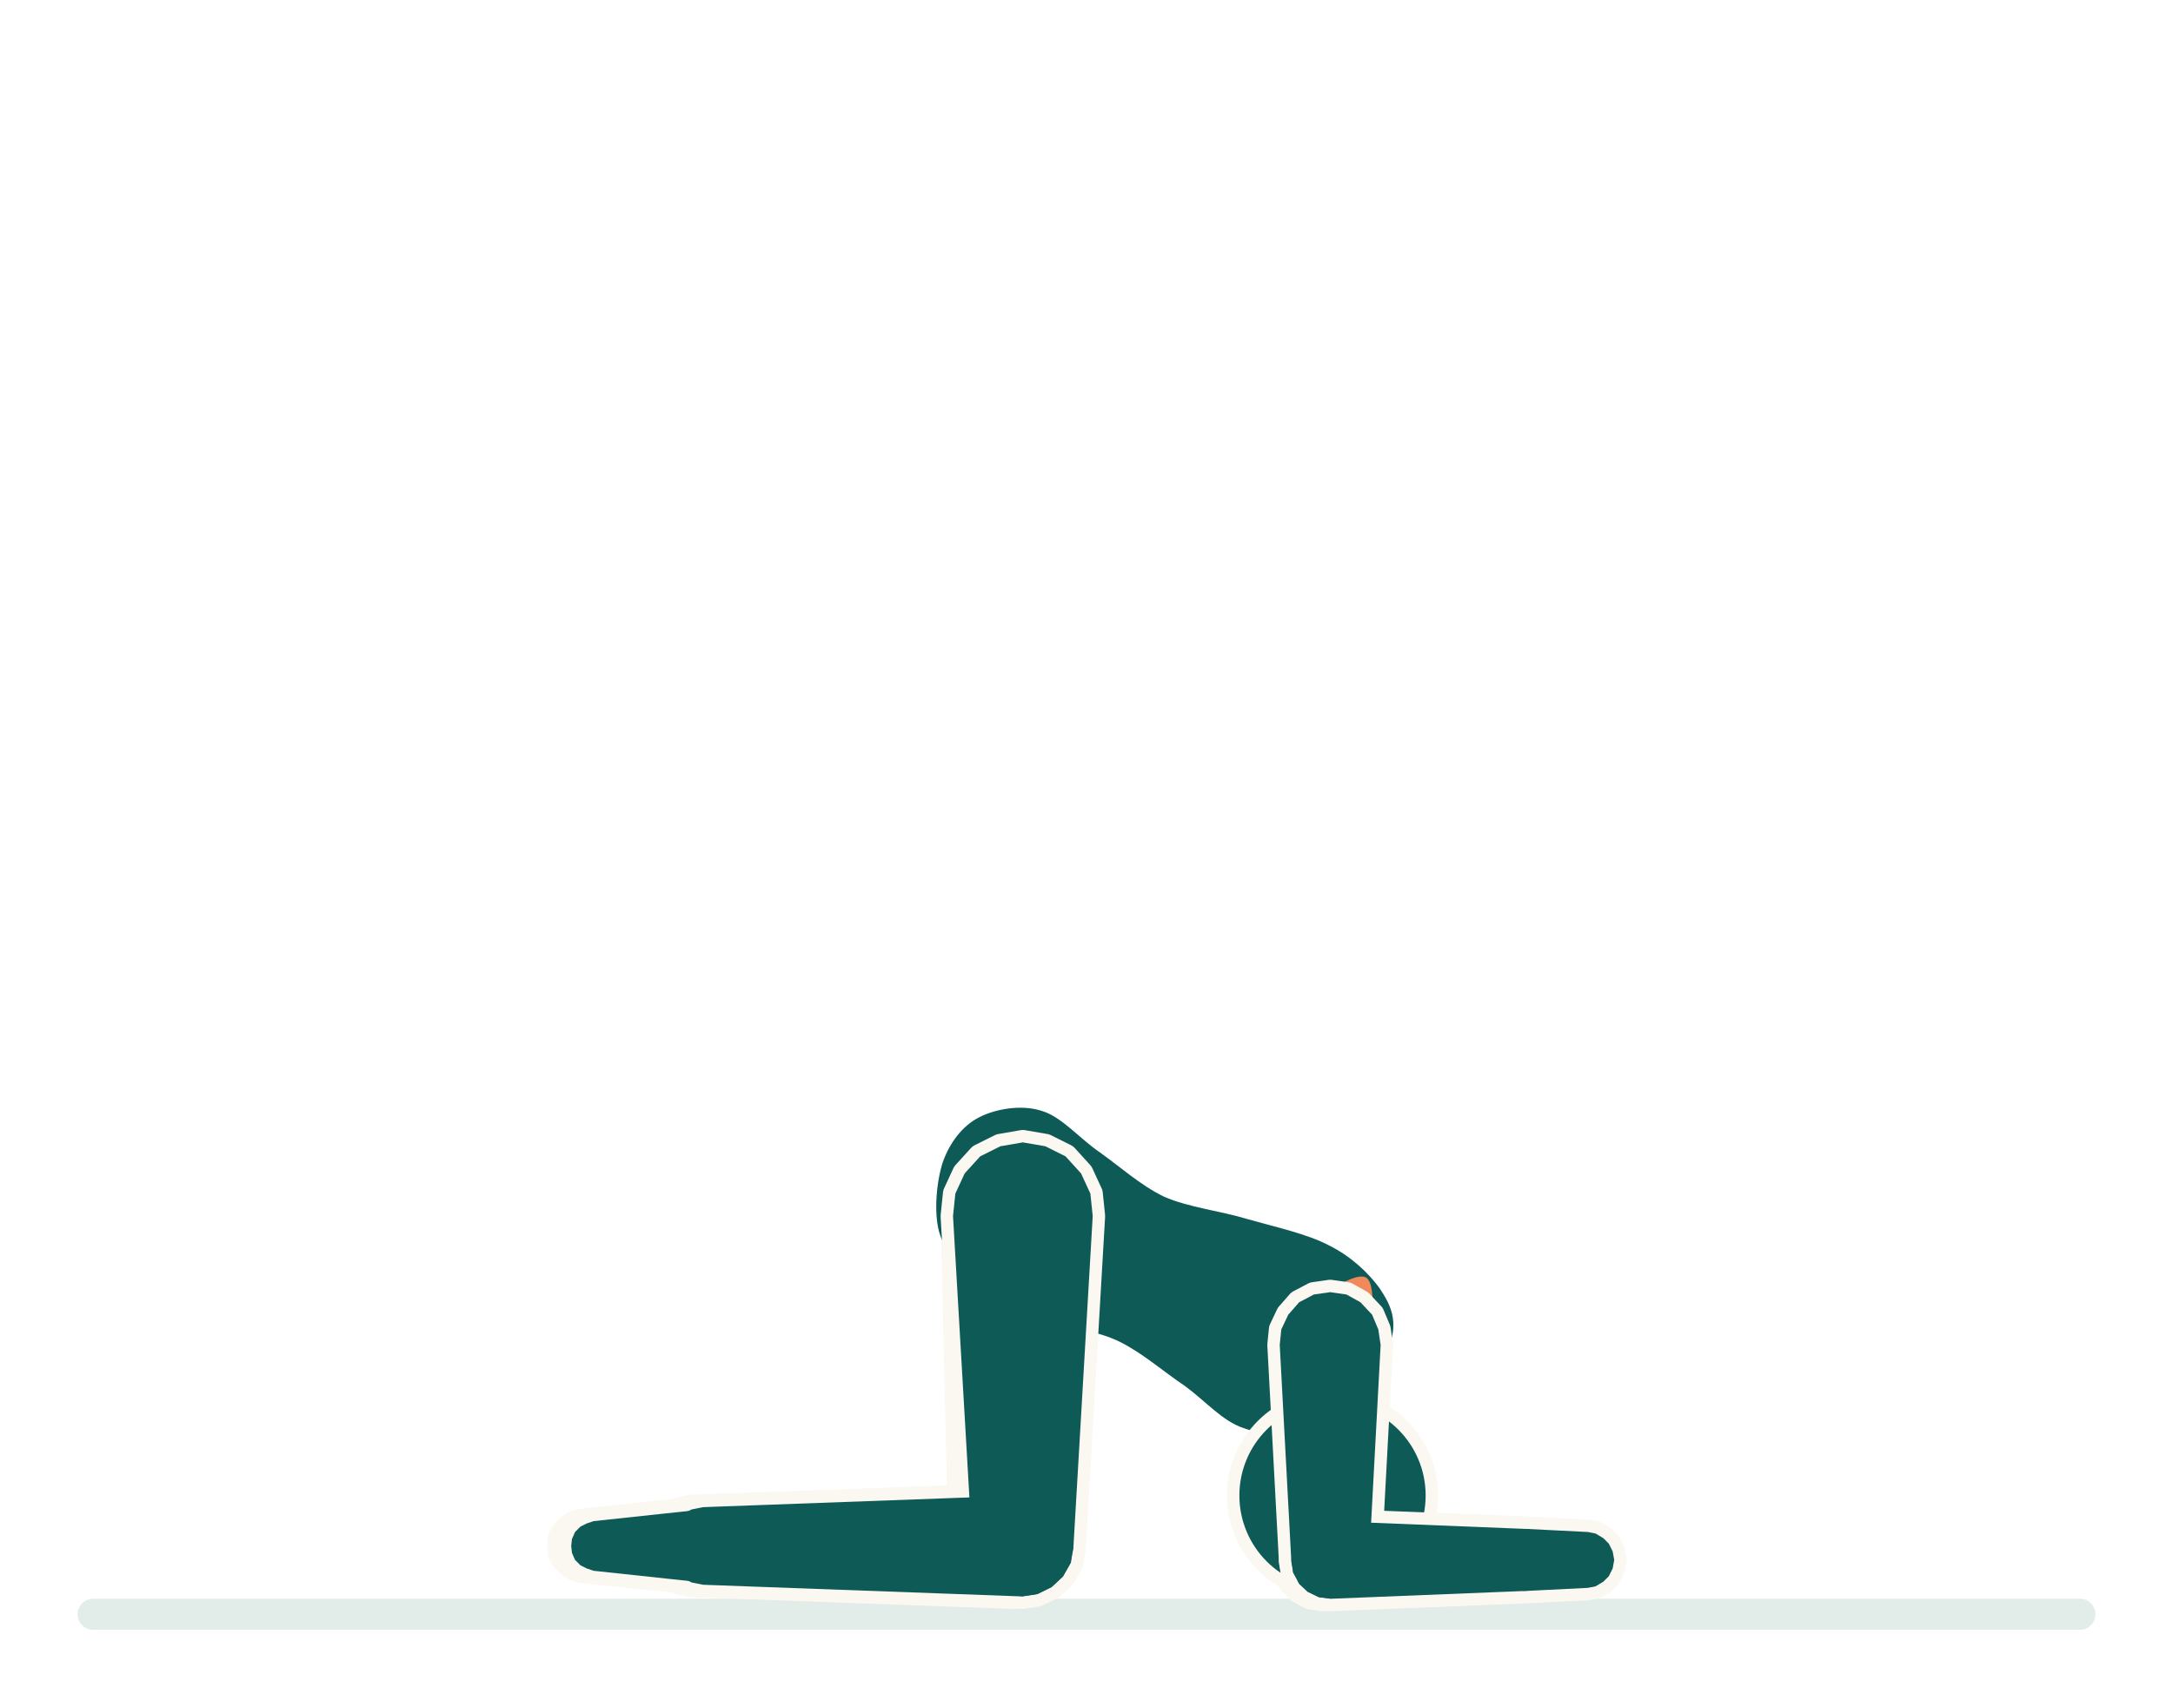
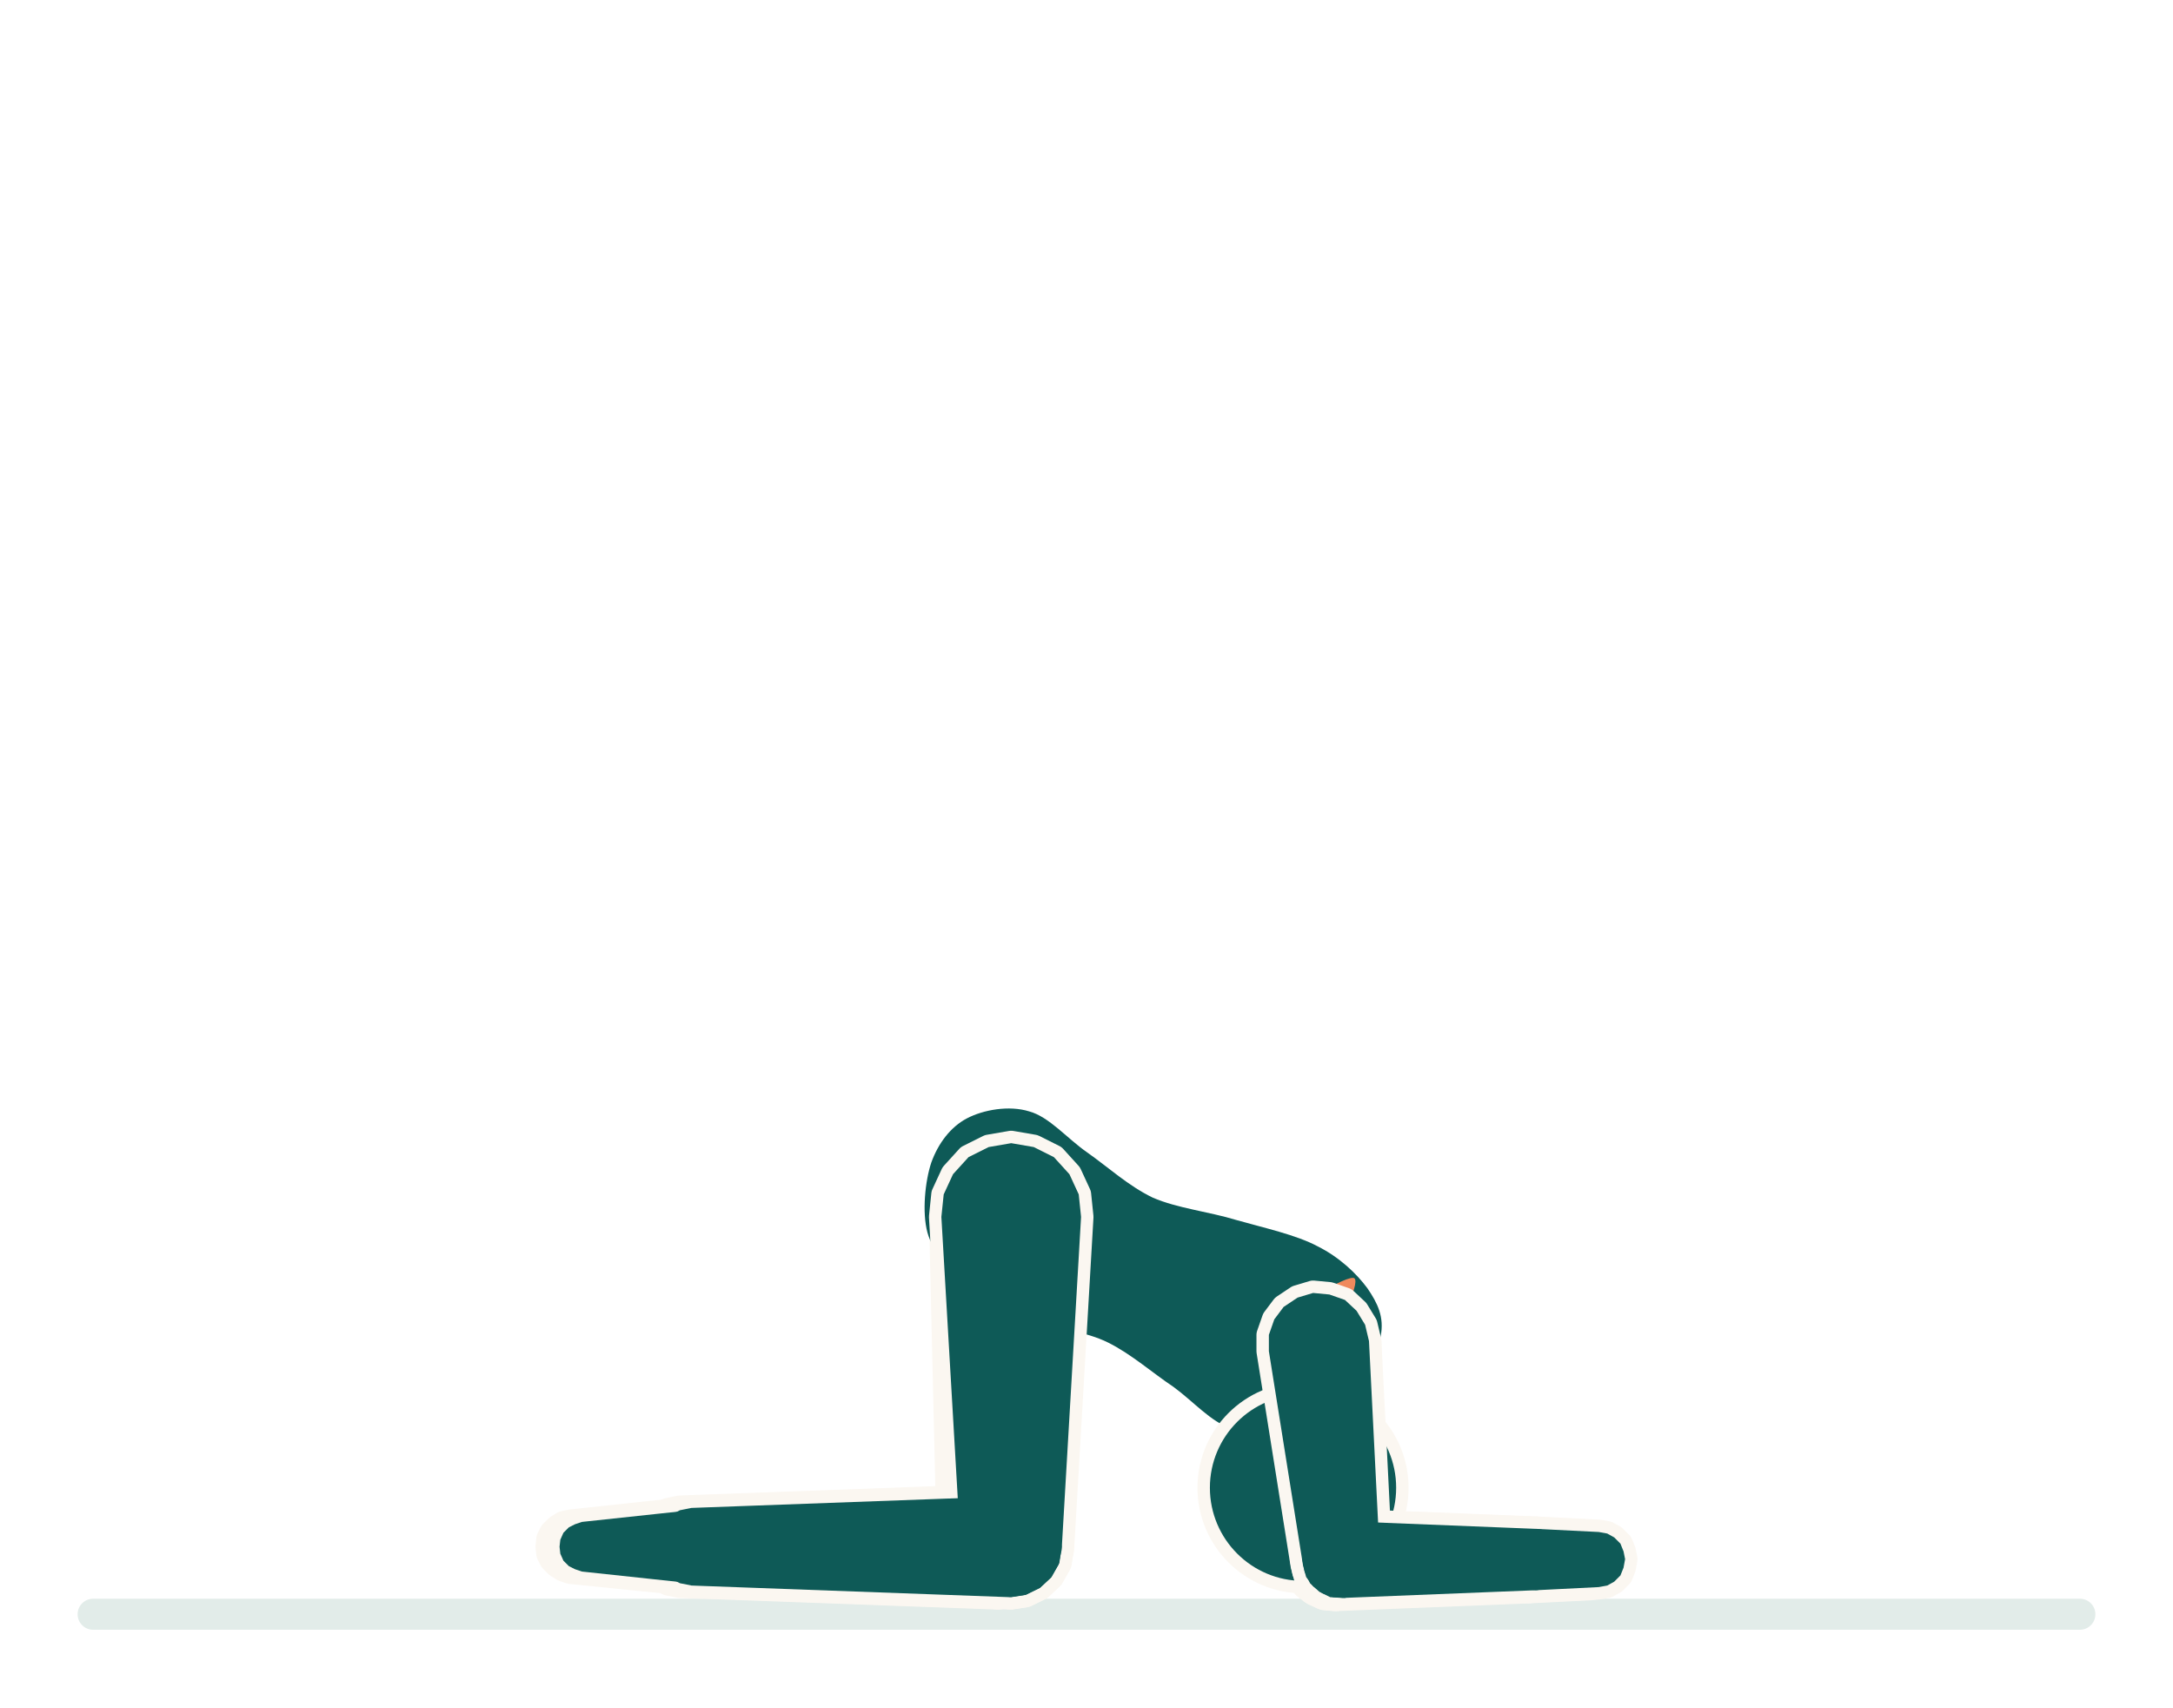
- <svg xmlns="http://www.w3.org/2000/svg" viewBox="-131.8 -156.2 280 220" width="280" height="220">
+ <svg xmlns="http://www.w3.org/2000/svg" viewBox="-130.3 -156.3 280 220" width="280" height="220">
  <defs>
    <clipPath id="ej-087-torso">
      <path d="M42.8 24.7C41 26.7 39.3 27.6 36.9 28.2C34.5 28.7 31.1 28.8 28.4 27.8C25.7 26.9 23.5 24.3 20.9 22.4C18.2 20.6 15.5 18.2 12.5 16.7C9.5 15.2 5.9 15 2.9 13.7C-0.2 12.4 -3.7 10.8 -5.9 8.9C-8.2 7 -10.1 5 -10.8 2.5C-11.5 -0.1 -11.1 -4.1 -10.3 -6.5C-9.4 -9 -7.8 -11.1 -5.7 -12.2C-3.6 -13.3 -0.3 -13.9 2.3 -13.1C4.9 -12.4 7.2 -9.6 9.8 -7.8C12.5 -5.9 15.1 -3.5 18.2 -2C21.4 -0.6 25.4 -0.2 29 0.9C32.5 1.9 36.7 2.8 39.5 4.3C42.3 5.7 44.5 7.8 45.9 9.7C47.2 11.6 48.1 13.4 47.6 15.9C47.1 18.4 44.5 22.6 42.8 24.7Z" />
    </clipPath>
    <clipPath id="ej-087-cuello">
-       <path d="M35 14.8C36.2 12 42.5 7.5 44.2 8.4C45.9 9.4 44.5 16.5 45.2 20.7C45.9 25 49.4 31.2 48.5 33.8C47.6 36.5 42.1 37.3 39.9 36.5C37.6 35.6 35.4 30.4 35 28.9C34.5 27.4 36.8 28.2 37.1 27.6C37.4 27 37.3 27.6 37 25.5C36.6 23.4 33.8 17.7 35 14.8Z" />
+       <path d="M35 14.8C36.2 12 43.4 7.9 44.2 8.4C45.1 9 41.8 15.3 40 18.4C38.3 21.6 34.2 24.4 33.8 27.3C33.3 30.1 35.5 34.3 37.6 35.4C39.7 36.6 46 35.1 46.5 34C47 33 42.2 30.6 40.7 29.2C39.1 27.8 37.9 27.9 37 25.5C36 23.1 33.8 17.7 35 14.8Z" />
    </clipPath>
  </defs>
-   <line x1="-119.8" y1="51.8" x2="136.2" y2="51.8" stroke="#E2ECE9" stroke-width="4" stroke-linecap="round" />
+   <line x1="-118.3" y1="51.7" x2="137.7" y2="51.7" stroke="#E2ECE9" stroke-width="4" stroke-linecap="round" />
  <g>
-     <path d="M43.6 45.2L43.2 46.7L42.4 48L41.3 49L39.9 49.6L38.4 49.8L36.9 49.5L35.6 48.8L34.6 47.7L33.9 46.4L33.6 44.9L33.1 16.9L33.4 14.8L34.3 13L35.8 11.5L37.7 10.6L39.8 10.3L41.9 10.7L43.7 11.8L45.1 13.3L45.9 15.3L46.1 17.4Z" fill="#FBF7F1" stroke="#FBF7F1" stroke-width="3.2" stroke-linejoin="round" />
-     <path d="M63.8 40.8L65 41L66 41.6L66.9 42.5L67.4 43.6L67.6 44.8L67.4 46L66.9 47.1L66 48L65 48.5L63.8 48.8L38.8 49.8L37.2 49.6L35.8 48.9L34.6 47.8L33.9 46.4L33.6 44.8L33.9 43.2L34.6 41.8L35.8 40.7L37.2 40L38.8 39.8Z" fill="#FBF7F1" stroke="#FBF7F1" stroke-width="3.2" stroke-linejoin="round" />
-     <path d="M71.8 41.2L72.9 41.4L73.8 41.9L74.6 42.7L75 43.7L75.2 44.8L75 45.9L74.6 46.8L73.8 47.6L72.9 48.2L71.8 48.4L63.8 48.8L62.5 48.6L61.4 48.1L60.4 47.2L59.8 46.1L59.6 44.8L59.8 43.5L60.4 42.4L61.4 41.5L62.5 40.9L63.8 40.8Z" fill="#FBF7F1" stroke="#FBF7F1" stroke-width="3.2" stroke-linejoin="round" />
-     <path d="M43.6 45.2L43.2 46.7L42.4 48L41.3 49L39.9 49.6L38.4 49.8L36.9 49.5L35.6 48.8L34.6 47.7L33.9 46.4L33.6 44.9L33.1 16.9L33.4 14.8L34.3 13L35.8 11.5L37.7 10.6L39.8 10.3L41.9 10.7L43.7 11.8L45.1 13.3L45.9 15.3L46.1 17.4Z" fill="#5F9E98" />
-     <path d="M63.8 40.8L65 41L66 41.6L66.9 42.5L67.4 43.6L67.6 44.8L67.4 46L66.9 47.1L66 48L65 48.5L63.8 48.8L38.8 49.8L37.2 49.6L35.8 48.9L34.6 47.8L33.9 46.4L33.6 44.8L33.9 43.2L34.6 41.8L35.8 40.7L37.2 40L38.8 39.8Z" fill="#5F9E98" />
-     <path d="M71.8 41.2L72.9 41.4L73.8 41.9L74.6 42.7L75 43.7L75.2 44.8L75 45.9L74.6 46.8L73.8 47.6L72.9 48.2L71.8 48.4L63.8 48.8L62.5 48.6L61.4 48.1L60.4 47.2L59.8 46.1L59.6 44.8L59.8 43.5L60.4 42.4L61.4 41.5L62.5 40.9L63.8 40.8Z" fill="#5F9E98" />
+     <path d="M46.5 44.7L46.3 46.1L45.7 47.5L44.7 48.6L43.4 49.4L41.9 49.7L40.4 49.6L39 49L37.8 48.1L37 46.8L36.6 45.3L33.1 17.6L33.2 15.5L34 13.5L35.3 11.9L37.1 10.8L39.1 10.3L41.2 10.5L43.1 11.4L44.7 12.8L45.7 14.6L46.1 16.7Z" fill="#FBF7F1" stroke="#FBF7F1" stroke-width="3.2" stroke-linejoin="round" />
+     <path d="M66.7 40.7L67.9 41L69 41.6L69.8 42.4L70.3 43.5L70.5 44.7L70.3 45.9L69.8 47L69 47.9L67.9 48.5L66.7 48.7L41.7 49.7L40.1 49.5L38.7 48.8L37.5 47.7L36.8 46.3L36.5 44.7L36.8 43.2L37.5 41.7L38.7 40.6L40.1 39.9L41.7 39.7Z" fill="#FBF7F1" stroke="#FBF7F1" stroke-width="3.2" stroke-linejoin="round" />
+     <path d="M74.7 41.1L75.8 41.4L76.7 41.9L77.5 42.7L78 43.7L78.1 44.7L78 45.8L77.5 46.8L76.7 47.6L75.8 48.1L74.7 48.3L66.7 48.7L65.5 48.6L64.3 48L63.3 47.1L62.7 46L62.5 44.7L62.7 43.5L63.3 42.3L64.3 41.4L65.5 40.9L66.7 40.7Z" fill="#FBF7F1" stroke="#FBF7F1" stroke-width="3.2" stroke-linejoin="round" />
+     <path d="M46.5 44.7L46.3 46.1L45.7 47.5L44.7 48.6L43.4 49.4L41.9 49.7L40.4 49.6L39 49L37.8 48.1L37 46.8L36.6 45.3L33.1 17.6L33.2 15.5L34 13.5L35.3 11.9L37.1 10.8L39.1 10.3L41.2 10.5L43.1 11.4L44.7 12.8L45.7 14.6L46.1 16.7Z" fill="#5F9E98" />
+     <path d="M66.7 40.7L67.9 41L69 41.6L69.8 42.4L70.3 43.5L70.5 44.7L70.3 45.9L69.8 47L69 47.9L67.9 48.5L66.7 48.7L41.7 49.7L40.1 49.5L38.7 48.8L37.5 47.7L36.8 46.3L36.5 44.7L36.8 43.2L37.5 41.7L38.7 40.6L40.1 39.9L41.7 39.7Z" fill="#5F9E98" />
+     <path d="M74.7 41.1L75.8 41.4L76.7 41.9L77.5 42.7L78 43.7L78.1 44.7L78 45.8L77.5 46.8L76.7 47.6L75.8 48.1L74.7 48.3L66.7 48.7L65.5 48.6L64.3 48L63.3 47.1L62.7 46L62.5 44.7L62.7 43.5L63.3 42.3L64.3 41.4L65.5 40.9L66.7 40.7Z" fill="#5F9E98" />
  </g>
  <g>
    <path d="M5 43.6L4.5 45.5L3.5 47.2L2 48.4L0.2 49.2L-1.7 49.5L-3.7 49.1L-5.4 48.2L-6.8 46.8L-7.7 45.1L-8 43.1L-9 0.2L-8.6 -2.7L-7.3 -5.3L-5.2 -7.3L-2.6 -8.6L0.3 -9L3.2 -8.4L5.7 -7L7.6 -4.8L8.8 -2.1L9 0.8Z" fill="#FBF7F1" stroke="#FBF7F1" stroke-width="3.2" stroke-linejoin="round" />
    <path d="M-42.7 48L-44.2 47.7L-45.5 47L-46.6 45.9L-47.3 44.5L-47.5 43L-47.3 41.5L-46.6 40.1L-45.5 39L-44.2 38.3L-42.7 38L-1.7 36.5L0.3 36.7L2.2 37.6L3.7 39.1L4.7 40.9L5 43L4.7 45L3.7 46.9L2.2 48.3L0.3 49.2L-1.7 49.5Z" fill="#FBF7F1" stroke="#FBF7F1" stroke-width="3.2" stroke-linejoin="round" />
    <path d="M-56.8 46.2L-57.7 45.9L-58.5 45.4L-59.2 44.7L-59.6 43.9L-59.7 43L-59.6 42L-59.2 41.2L-58.5 40.5L-57.7 40L-56.8 39.8L-40 38L-38.4 38.1L-36.8 38.7L-35.6 39.9L-34.8 41.3L-34.5 43L-34.8 44.6L-35.6 46.1L-36.8 47.2L-38.4 47.8L-40 47.9Z" fill="#FBF7F1" stroke="#FBF7F1" stroke-width="3.2" stroke-linejoin="round" />
    <path d="M5 43.6L4.5 45.5L3.5 47.2L2 48.4L0.2 49.2L-1.7 49.5L-3.7 49.1L-5.4 48.2L-6.8 46.8L-7.7 45.1L-8 43.1L-9 0.2L-8.6 -2.7L-7.3 -5.3L-5.2 -7.3L-2.6 -8.6L0.3 -9L3.2 -8.4L5.7 -7L7.6 -4.8L8.8 -2.1L9 0.8Z" fill="#5F9E98" />
    <path d="M-42.7 48L-44.2 47.7L-45.5 47L-46.6 45.9L-47.3 44.5L-47.5 43L-47.3 41.5L-46.6 40.1L-45.5 39L-44.2 38.3L-42.7 38L-1.7 36.5L0.3 36.7L2.2 37.6L3.7 39.1L4.7 40.9L5 43L4.7 45L3.7 46.9L2.2 48.3L0.3 49.2L-1.7 49.5Z" fill="#5F9E98" />
    <path d="M-56.8 46.2L-57.7 45.9L-58.5 45.4L-59.2 44.7L-59.6 43.9L-59.7 43L-59.6 42L-59.2 41.2L-58.5 40.5L-57.7 40L-56.8 39.8L-40 38L-38.4 38.1L-36.8 38.7L-35.6 39.9L-34.8 41.3L-34.5 43L-34.8 44.6L-35.6 46.1L-36.8 47.2L-38.4 47.8L-40 47.9Z" fill="#5F9E98" />
  </g>
  <path d="M42.8 24.7C41 26.7 39.3 27.6 36.9 28.2C34.5 28.7 31.1 28.8 28.4 27.8C25.7 26.9 23.5 24.3 20.9 22.4C18.2 20.6 15.5 18.2 12.5 16.7C9.5 15.2 5.9 15 2.9 13.7C-0.2 12.4 -3.7 10.8 -5.9 8.9C-8.2 7 -10.1 5 -10.8 2.5C-11.5 -0.1 -11.1 -4.1 -10.3 -6.5C-9.4 -9 -7.8 -11.1 -5.7 -12.2C-3.6 -13.3 -0.3 -13.9 2.3 -13.1C4.9 -12.4 7.2 -9.6 9.8 -7.8C12.5 -5.9 15.1 -3.5 18.2 -2C21.4 -0.6 25.4 -0.2 29 0.9C32.5 1.9 36.7 2.8 39.5 4.3C42.3 5.7 44.5 7.8 45.9 9.7C47.2 11.6 48.1 13.4 47.6 15.9C47.1 18.4 44.5 22.6 42.8 24.7Z" fill="#0E5A57" />
-   <path d="M35 14.8C36.2 12 42.5 7.5 44.2 8.4C45.9 9.4 44.5 16.5 45.2 20.7C45.9 25 49.4 31.2 48.5 33.8C47.6 36.5 42.1 37.3 39.9 36.5C37.6 35.6 35.4 30.4 35 28.9C34.5 27.4 36.8 28.2 37.1 27.6C37.4 27 37.3 27.6 37 25.5C36.6 23.4 33.8 17.7 35 14.8Z" fill="#0E5A57" />
-   <path d="M36.7 8.4C34.2 8.7 36.8 9.6 36.9 10.3C37 10.9 37 11.5 37.1 12.2C37.2 12.8 37.3 13.5 37.4 14.1C37.5 14.7 37.6 15.4 37.8 16C37.9 16.6 38 17.3 38.1 17.9C38.3 18.6 38.4 19.2 38.6 19.8C38.7 20.5 38.9 21.1 39.1 21.8C39.2 22.4 39.4 23.1 39.6 23.7C39.8 24.3 40 25 40.2 25.6C40.4 26.3 40.6 26.9 40.8 27.6C41 28.2 41.2 28.9 41.5 29.5C41.7 30.2 41.9 30.8 42.2 31.5C42.4 32.1 42.7 32.8 42.9 33.4C43.2 34.1 42 35.6 43.7 35.4C45.4 35.2 51.7 33.1 53.2 32.3C54.8 31.5 53 31 52.8 30.4C52.7 29.8 52.6 29.2 52.5 28.6C52.4 27.9 52.3 27.3 52.2 26.7C52.1 26.1 52 25.5 51.9 24.9C51.8 24.3 51.7 23.7 51.7 23.2C51.6 22.6 51.6 22 51.5 21.4C51.5 20.8 51.4 20.3 51.4 19.7C51.3 19.1 51.3 18.6 51.3 18C51.3 17.5 51.3 16.9 51.3 16.4C51.3 15.8 51.3 15.3 51.3 14.7C51.3 14.2 51.3 13.7 51.3 13.1C51.3 12.6 51.4 12.1 51.4 11.6C51.4 11 51.5 10.5 51.5 10C51.6 9.5 54.2 8.8 51.7 8.5C49.2 8.2 39.2 8.1 36.7 8.4Z" fill="#F08A5D" clip-path="url(#ej-087-cuello)" />
-   <circle cx="39.9" cy="36.5" r="12" fill="#0E5A57" stroke="#FBF7F1" stroke-width="3.2" paint-order="stroke" />
+   <path d="M35 14.8C36.2 12 43.4 7.9 44.2 8.4C45.1 9 41.8 15.3 40 18.4C38.3 21.6 34.2 24.4 33.8 27.3C33.3 30.1 35.5 34.3 37.6 35.4C39.7 36.6 46 35.1 46.5 34C47 33 42.2 30.6 40.7 29.2C39.1 27.8 37.9 27.9 37 25.5C36 23.1 33.8 17.7 35 14.8Z" fill="#0E5A57" />
+   <path d="M37 6.3C34.6 5.8 36.9 7.2 36.8 7.7C36.7 8.1 36.6 8.5 36.5 9C36.4 9.4 36.3 9.8 36.2 10.3C36.1 10.7 36 11.1 35.9 11.6C35.7 12 35.6 12.4 35.5 12.9C35.3 13.3 35.2 13.7 35.1 14.1C34.9 14.6 34.7 15 34.6 15.4C34.4 15.8 34.2 16.2 34.1 16.6C33.9 17.1 33.7 17.5 33.5 17.9C33.3 18.3 33.1 18.7 32.9 19.1C32.7 19.5 32.5 19.9 32.2 20.3C32 20.8 31.8 21.2 31.5 21.6C31.3 22 31.1 22.4 30.8 22.8C30.5 23.2 28.9 22.7 30 24C31.1 25.3 36 29.7 37.5 30.6C39 31.5 38.3 29.8 38.8 29.4C39.2 29 39.6 28.6 40 28.2C40.4 27.8 40.8 27.3 41.2 26.9C41.6 26.5 41.9 26 42.3 25.6C42.7 25.2 43.1 24.7 43.4 24.3C43.8 23.8 44.1 23.3 44.5 22.9C44.8 22.4 45.2 21.9 45.5 21.5C45.8 21 46.2 20.5 46.5 20C46.8 19.5 47.1 19 47.4 18.5C47.7 18 48 17.5 48.3 17C48.6 16.5 48.9 16 49.2 15.4C49.4 14.9 49.7 14.4 50 13.9C50.2 13.3 50.5 12.8 50.7 12.2C50.9 11.7 53.7 11.6 51.4 10.6C49.1 9.6 39.5 6.8 37 6.3Z" fill="#F08A5D" clip-path="url(#ej-087-cuello)" />
+   <circle cx="37.6" cy="35.4" r="12" fill="#0E5A57" stroke="#FBF7F1" stroke-width="3.2" paint-order="stroke" />
  <g>
    <path d="M6.5 43.4L6.1 45.3L5.1 47L3.7 48.3L1.9 49.2L0 49.5L-1.9 49.2L-3.7 48.3L-5.1 47L-6.1 45.3L-6.5 43.4L-9 0.5L-8.7 -2.4L-7.5 -5L-5.5 -7.2L-2.9 -8.5L0 -9L2.9 -8.5L5.5 -7.2L7.5 -5L8.7 -2.4L9 0.5Z" fill="#FBF7F1" stroke="#FBF7F1" stroke-width="3.2" stroke-linejoin="round" />
    <path d="M-41.2 48L-42.7 47.7L-44 47L-45.1 45.9L-45.8 44.5L-46 43L-45.8 41.5L-45.1 40.1L-44 39L-42.7 38.3L-41.2 38L-0.2 36.5L1.8 36.8L3.7 37.7L5.2 39.1L6.2 40.9L6.5 43L6.2 45.1L5.2 46.9L3.7 48.3L1.8 49.2L-0.2 49.5Z" fill="#FBF7F1" stroke="#FBF7F1" stroke-width="3.2" stroke-linejoin="round" />
    <path d="M-55.3 46.2L-56.2 45.9L-57 45.5L-57.7 44.8L-58.1 43.9L-58.2 43L-58.1 42.1L-57.7 41.2L-57 40.5L-56.2 40.1L-55.3 39.8L-38.5 38L-36.9 38.1L-35.3 38.8L-34.1 39.9L-33.3 41.4L-33 43L-33.3 44.6L-34.1 46.1L-35.3 47.2L-36.9 47.9L-38.5 48Z" fill="#FBF7F1" stroke="#FBF7F1" stroke-width="3.2" stroke-linejoin="round" />
    <path d="M6.5 43.4L6.1 45.3L5.1 47L3.7 48.3L1.9 49.2L0 49.5L-1.9 49.2L-3.7 48.3L-5.1 47L-6.1 45.3L-6.5 43.4L-9 0.5L-8.7 -2.4L-7.5 -5L-5.5 -7.2L-2.9 -8.5L0 -9L2.9 -8.5L5.5 -7.2L7.5 -5L8.7 -2.4L9 0.5Z" fill="#0E5A57" />
    <path d="M-41.2 48L-42.7 47.7L-44 47L-45.1 45.9L-45.8 44.5L-46 43L-45.8 41.5L-45.1 40.1L-44 39L-42.7 38.3L-41.2 38L-0.2 36.5L1.8 36.8L3.7 37.7L5.2 39.1L6.2 40.9L6.5 43L6.2 45.1L5.2 46.9L3.7 48.3L1.8 49.2L-0.2 49.5Z" fill="#0E5A57" />
    <path d="M-55.3 46.2L-56.2 45.9L-57 45.5L-57.7 44.8L-58.1 43.9L-58.2 43L-58.1 42.1L-57.7 41.2L-57 40.5L-56.2 40.1L-55.3 39.8L-38.5 38L-36.9 38.1L-35.3 38.8L-34.1 39.9L-33.3 41.4L-33 43L-33.3 44.6L-34.1 46.1L-35.3 47.2L-36.9 47.9L-38.5 48Z" fill="#0E5A57" />
  </g>
  <g>
-     <path d="M44.6 45.1L44.3 46.5L43.5 47.9L42.4 48.9L41.1 49.6L39.6 49.8L38.1 49.6L36.7 48.9L35.6 47.9L34.9 46.5L34.6 45.1L33.1 17.1L33.3 15.1L34.2 13.2L35.6 11.6L37.5 10.6L39.6 10.3L41.7 10.6L43.5 11.6L45 13.2L45.8 15.1L46.1 17.1Z" fill="#FBF7F1" stroke="#FBF7F1" stroke-width="3.2" stroke-linejoin="round" />
-     <path d="M64.7 40.8L65.9 41L67 41.6L67.9 42.5L68.4 43.6L68.6 44.8L68.4 46L67.9 47.1L67 48L65.9 48.6L64.7 48.8L39.8 49.8L38.2 49.6L36.7 48.9L35.6 47.8L34.8 46.4L34.6 44.8L34.8 43.2L35.6 41.8L36.7 40.7L38.2 40L39.8 39.8Z" fill="#FBF7F1" stroke="#FBF7F1" stroke-width="3.2" stroke-linejoin="round" />
-     <path d="M72.8 41.2L73.8 41.4L74.8 42L75.5 42.7L76 43.7L76.2 44.8L76 45.9L75.5 46.9L74.8 47.6L73.8 48.2L72.8 48.4L64.8 48.8L63.5 48.7L62.3 48.1L61.4 47.2L60.8 46.1L60.6 44.8L60.8 43.5L61.4 42.4L62.3 41.5L63.5 41L64.8 40.8Z" fill="#FBF7F1" stroke="#FBF7F1" stroke-width="3.2" stroke-linejoin="round" />
-     <path d="M44.6 45.1L44.3 46.5L43.5 47.9L42.4 48.9L41.1 49.6L39.6 49.8L38.1 49.6L36.7 48.9L35.6 47.9L34.9 46.5L34.6 45.1L33.1 17.1L33.3 15.1L34.2 13.2L35.6 11.6L37.5 10.6L39.6 10.3L41.7 10.6L43.5 11.6L45 13.2L45.8 15.1L46.1 17.1Z" fill="#0E5A57" />
-     <path d="M64.7 40.8L65.9 41L67 41.6L67.9 42.5L68.4 43.6L68.6 44.8L68.4 46L67.9 47.1L67 48L65.9 48.6L64.7 48.8L39.8 49.8L38.2 49.6L36.7 48.9L35.6 47.8L34.8 46.4L34.6 44.8L34.8 43.2L35.6 41.8L36.7 40.7L38.2 40L39.8 39.8Z" fill="#0E5A57" />
-     <path d="M72.8 41.2L73.8 41.4L74.8 42L75.5 42.7L76 43.7L76.2 44.8L76 45.9L75.5 46.9L74.8 47.6L73.8 48.2L72.8 48.4L64.8 48.8L63.5 48.7L62.3 48.1L61.4 47.2L60.8 46.1L60.6 44.8L60.8 43.5L61.4 42.4L62.3 41.5L63.5 41L64.8 40.8Z" fill="#0E5A57" />
+     <path d="M47.5 44.4L47.4 45.9L46.8 47.3L45.8 48.4L44.5 49.2L43 49.6L41.5 49.5L40.1 49L38.9 48.1L38 46.9L37.6 45.4L33.2 17.8L33.2 15.7L33.9 13.7L35.1 12.1L36.9 10.9L38.9 10.3L41 10.5L43 11.2L44.5 12.6L45.6 14.4L46.1 16.5Z" fill="#FBF7F1" stroke="#FBF7F1" stroke-width="3.2" stroke-linejoin="round" />
+     <path d="M67.7 40.7L68.9 40.9L69.9 41.5L70.8 42.3L71.3 43.4L71.5 44.6L71.3 45.9L70.8 46.9L69.9 47.8L68.9 48.4L67.7 48.6L42.7 49.6L41.1 49.5L39.7 48.8L38.5 47.7L37.8 46.2L37.5 44.6L37.8 43.1L38.5 41.6L39.7 40.5L41.1 39.8L42.7 39.7Z" fill="#FBF7F1" stroke="#FBF7F1" stroke-width="3.2" stroke-linejoin="round" />
+     <path d="M75.7 41.1L76.8 41.3L77.7 41.8L78.5 42.6L78.9 43.6L79.1 44.6L78.9 45.7L78.5 46.7L77.7 47.5L76.8 48L75.7 48.2L67.7 48.6L66.4 48.5L65.3 48L64.3 47.1L63.7 45.9L63.5 44.6L63.7 43.4L64.3 42.2L65.3 41.3L66.4 40.8L67.7 40.7Z" fill="#FBF7F1" stroke="#FBF7F1" stroke-width="3.2" stroke-linejoin="round" />
+     <path d="M47.5 44.4L47.4 45.9L46.8 47.3L45.8 48.4L44.5 49.2L43 49.6L41.5 49.5L40.1 49L38.9 48.1L38 46.9L37.6 45.4L33.2 17.8L33.2 15.7L33.9 13.7L35.1 12.1L36.9 10.9L38.9 10.3L41 10.5L43 11.2L44.5 12.6L45.6 14.4L46.1 16.5Z" fill="#0E5A57" />
+     <path d="M67.7 40.7L68.9 40.9L69.9 41.5L70.8 42.3L71.3 43.4L71.5 44.6L71.3 45.9L70.8 46.9L69.9 47.8L68.9 48.4L67.7 48.6L42.7 49.6L41.1 49.5L39.7 48.8L38.5 47.7L37.8 46.2L37.5 44.6L37.8 43.1L38.5 41.6L39.7 40.5L41.1 39.8L42.7 39.7Z" fill="#0E5A57" />
+     <path d="M75.7 41.1L76.8 41.3L77.7 41.8L78.5 42.6L78.9 43.6L79.1 44.6L78.9 45.7L78.5 46.7L77.7 47.5L76.8 48L75.7 48.2L67.7 48.6L66.4 48.5L65.3 48L64.3 47.1L63.7 45.9L63.5 44.6L63.7 43.4L64.3 42.2L65.3 41.3L66.4 40.8L67.7 40.7Z" fill="#0E5A57" />
  </g>
</svg>
